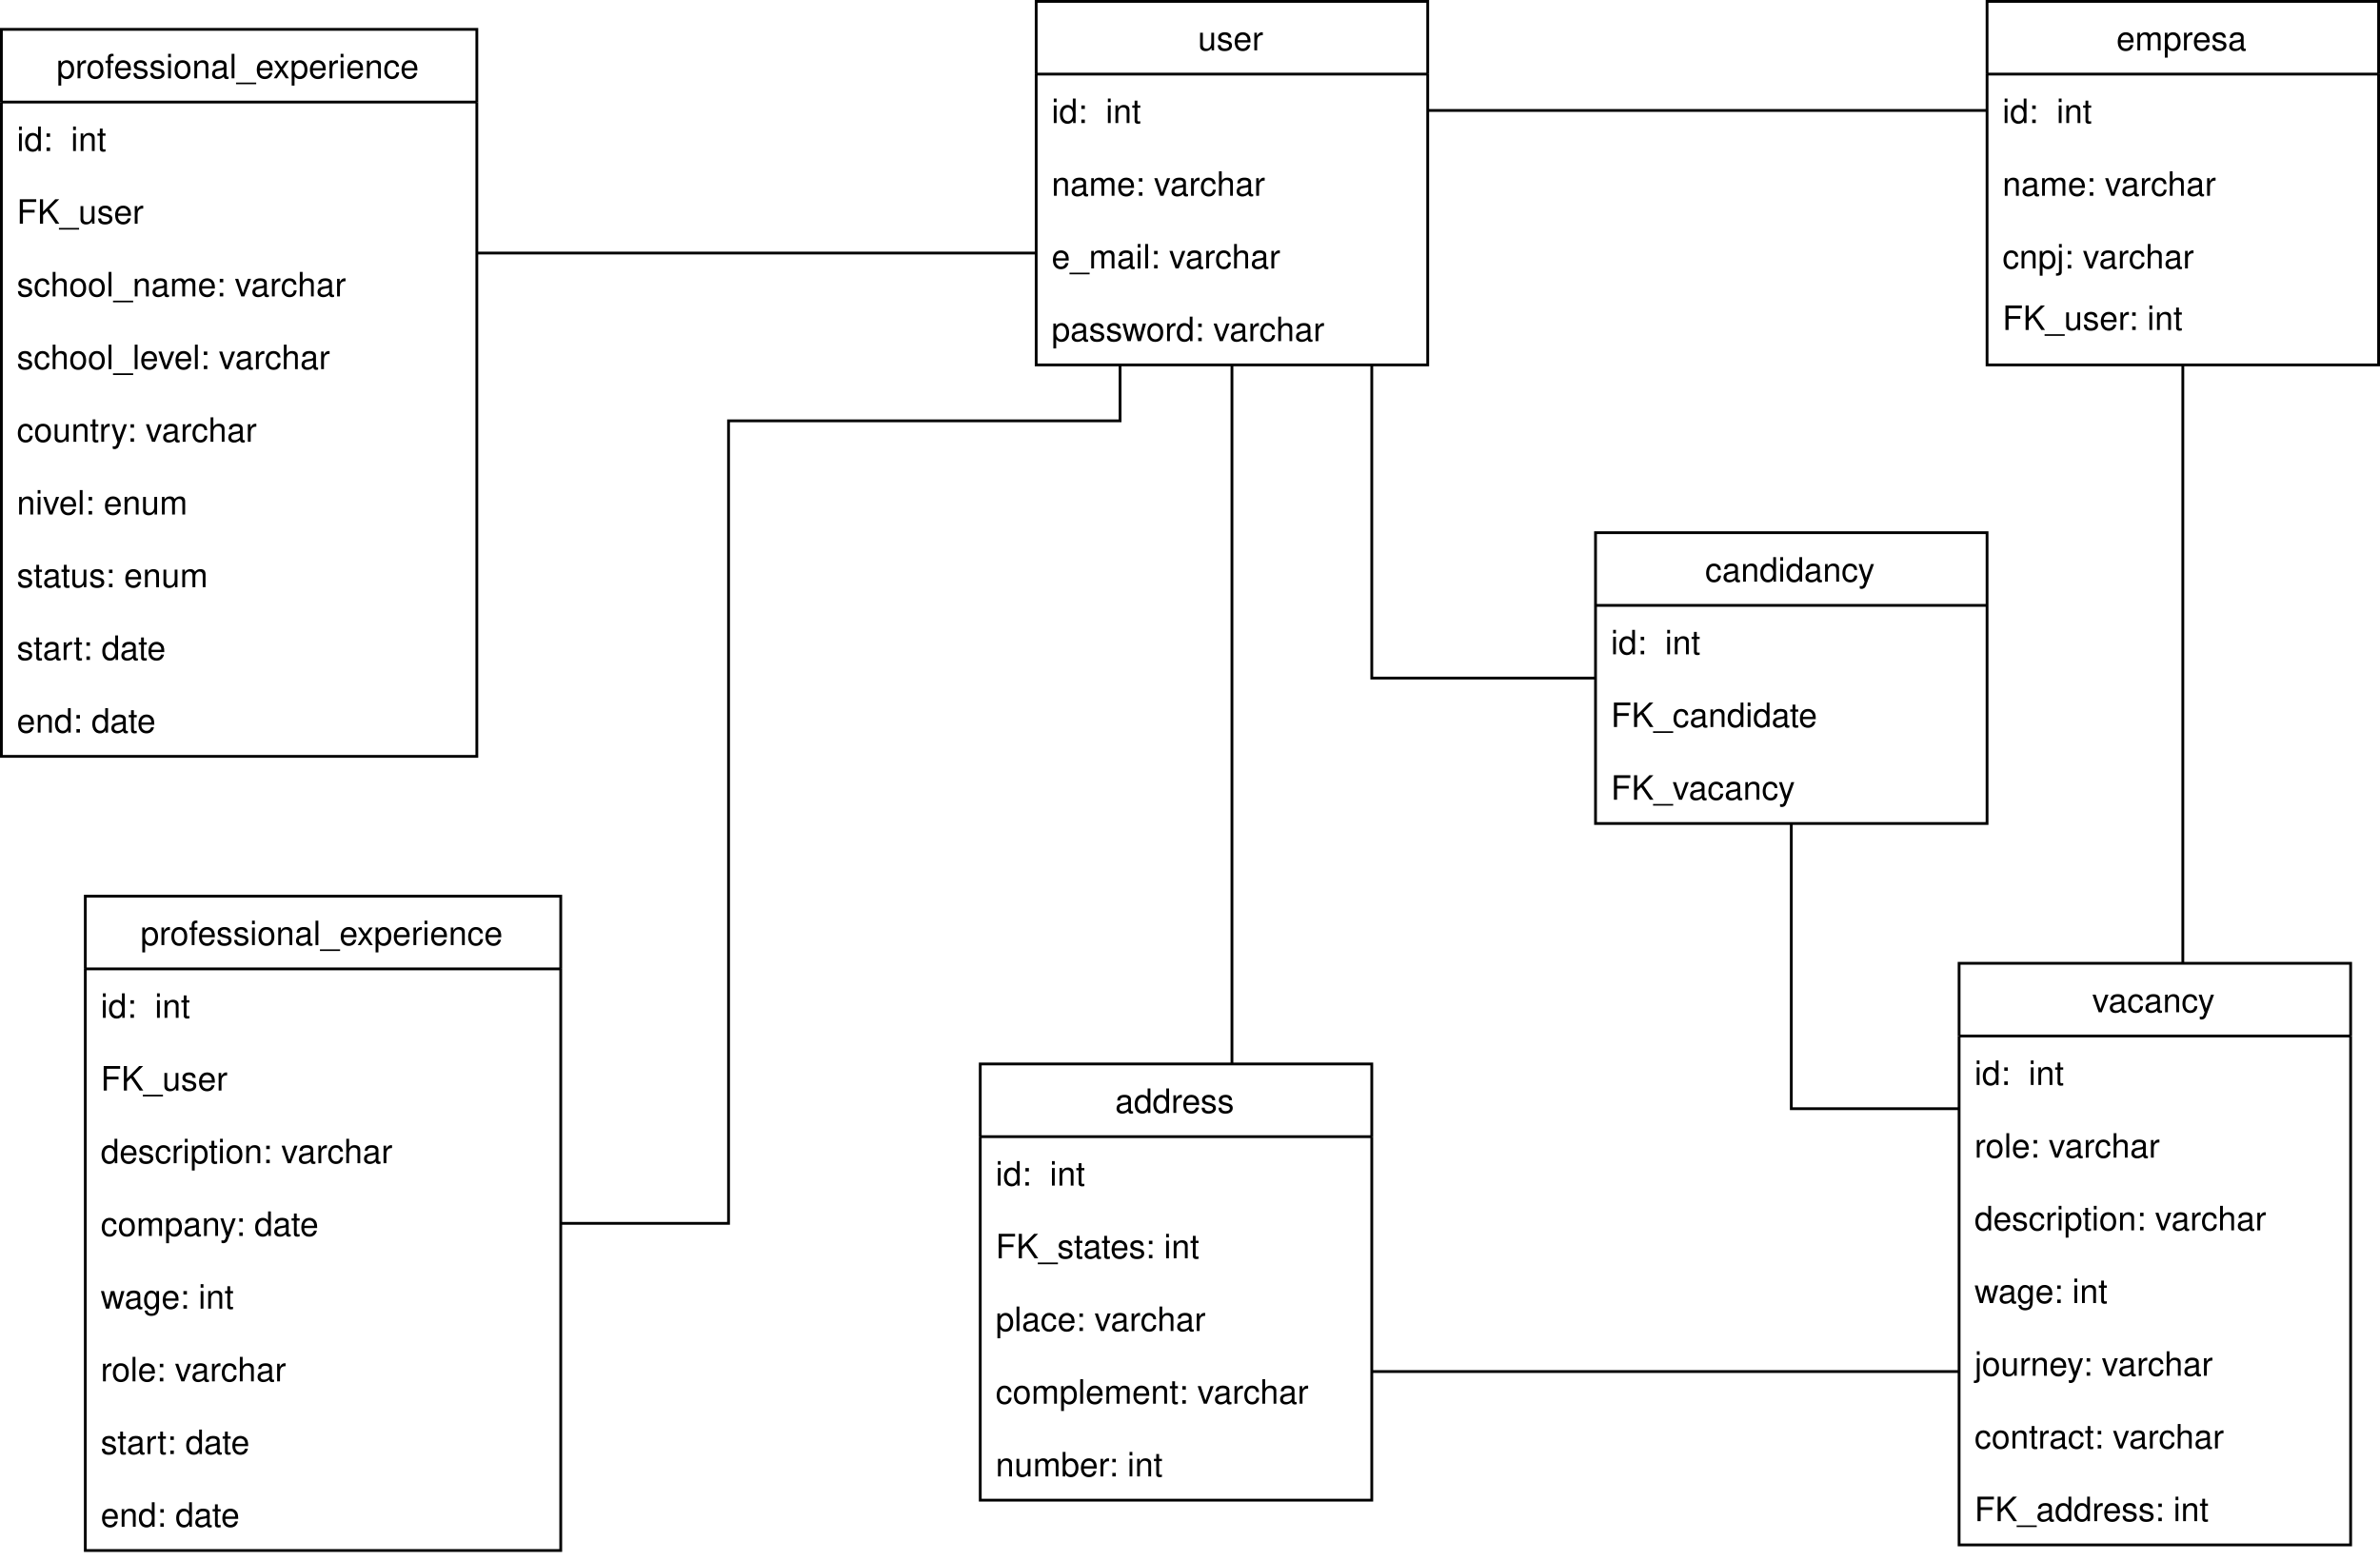
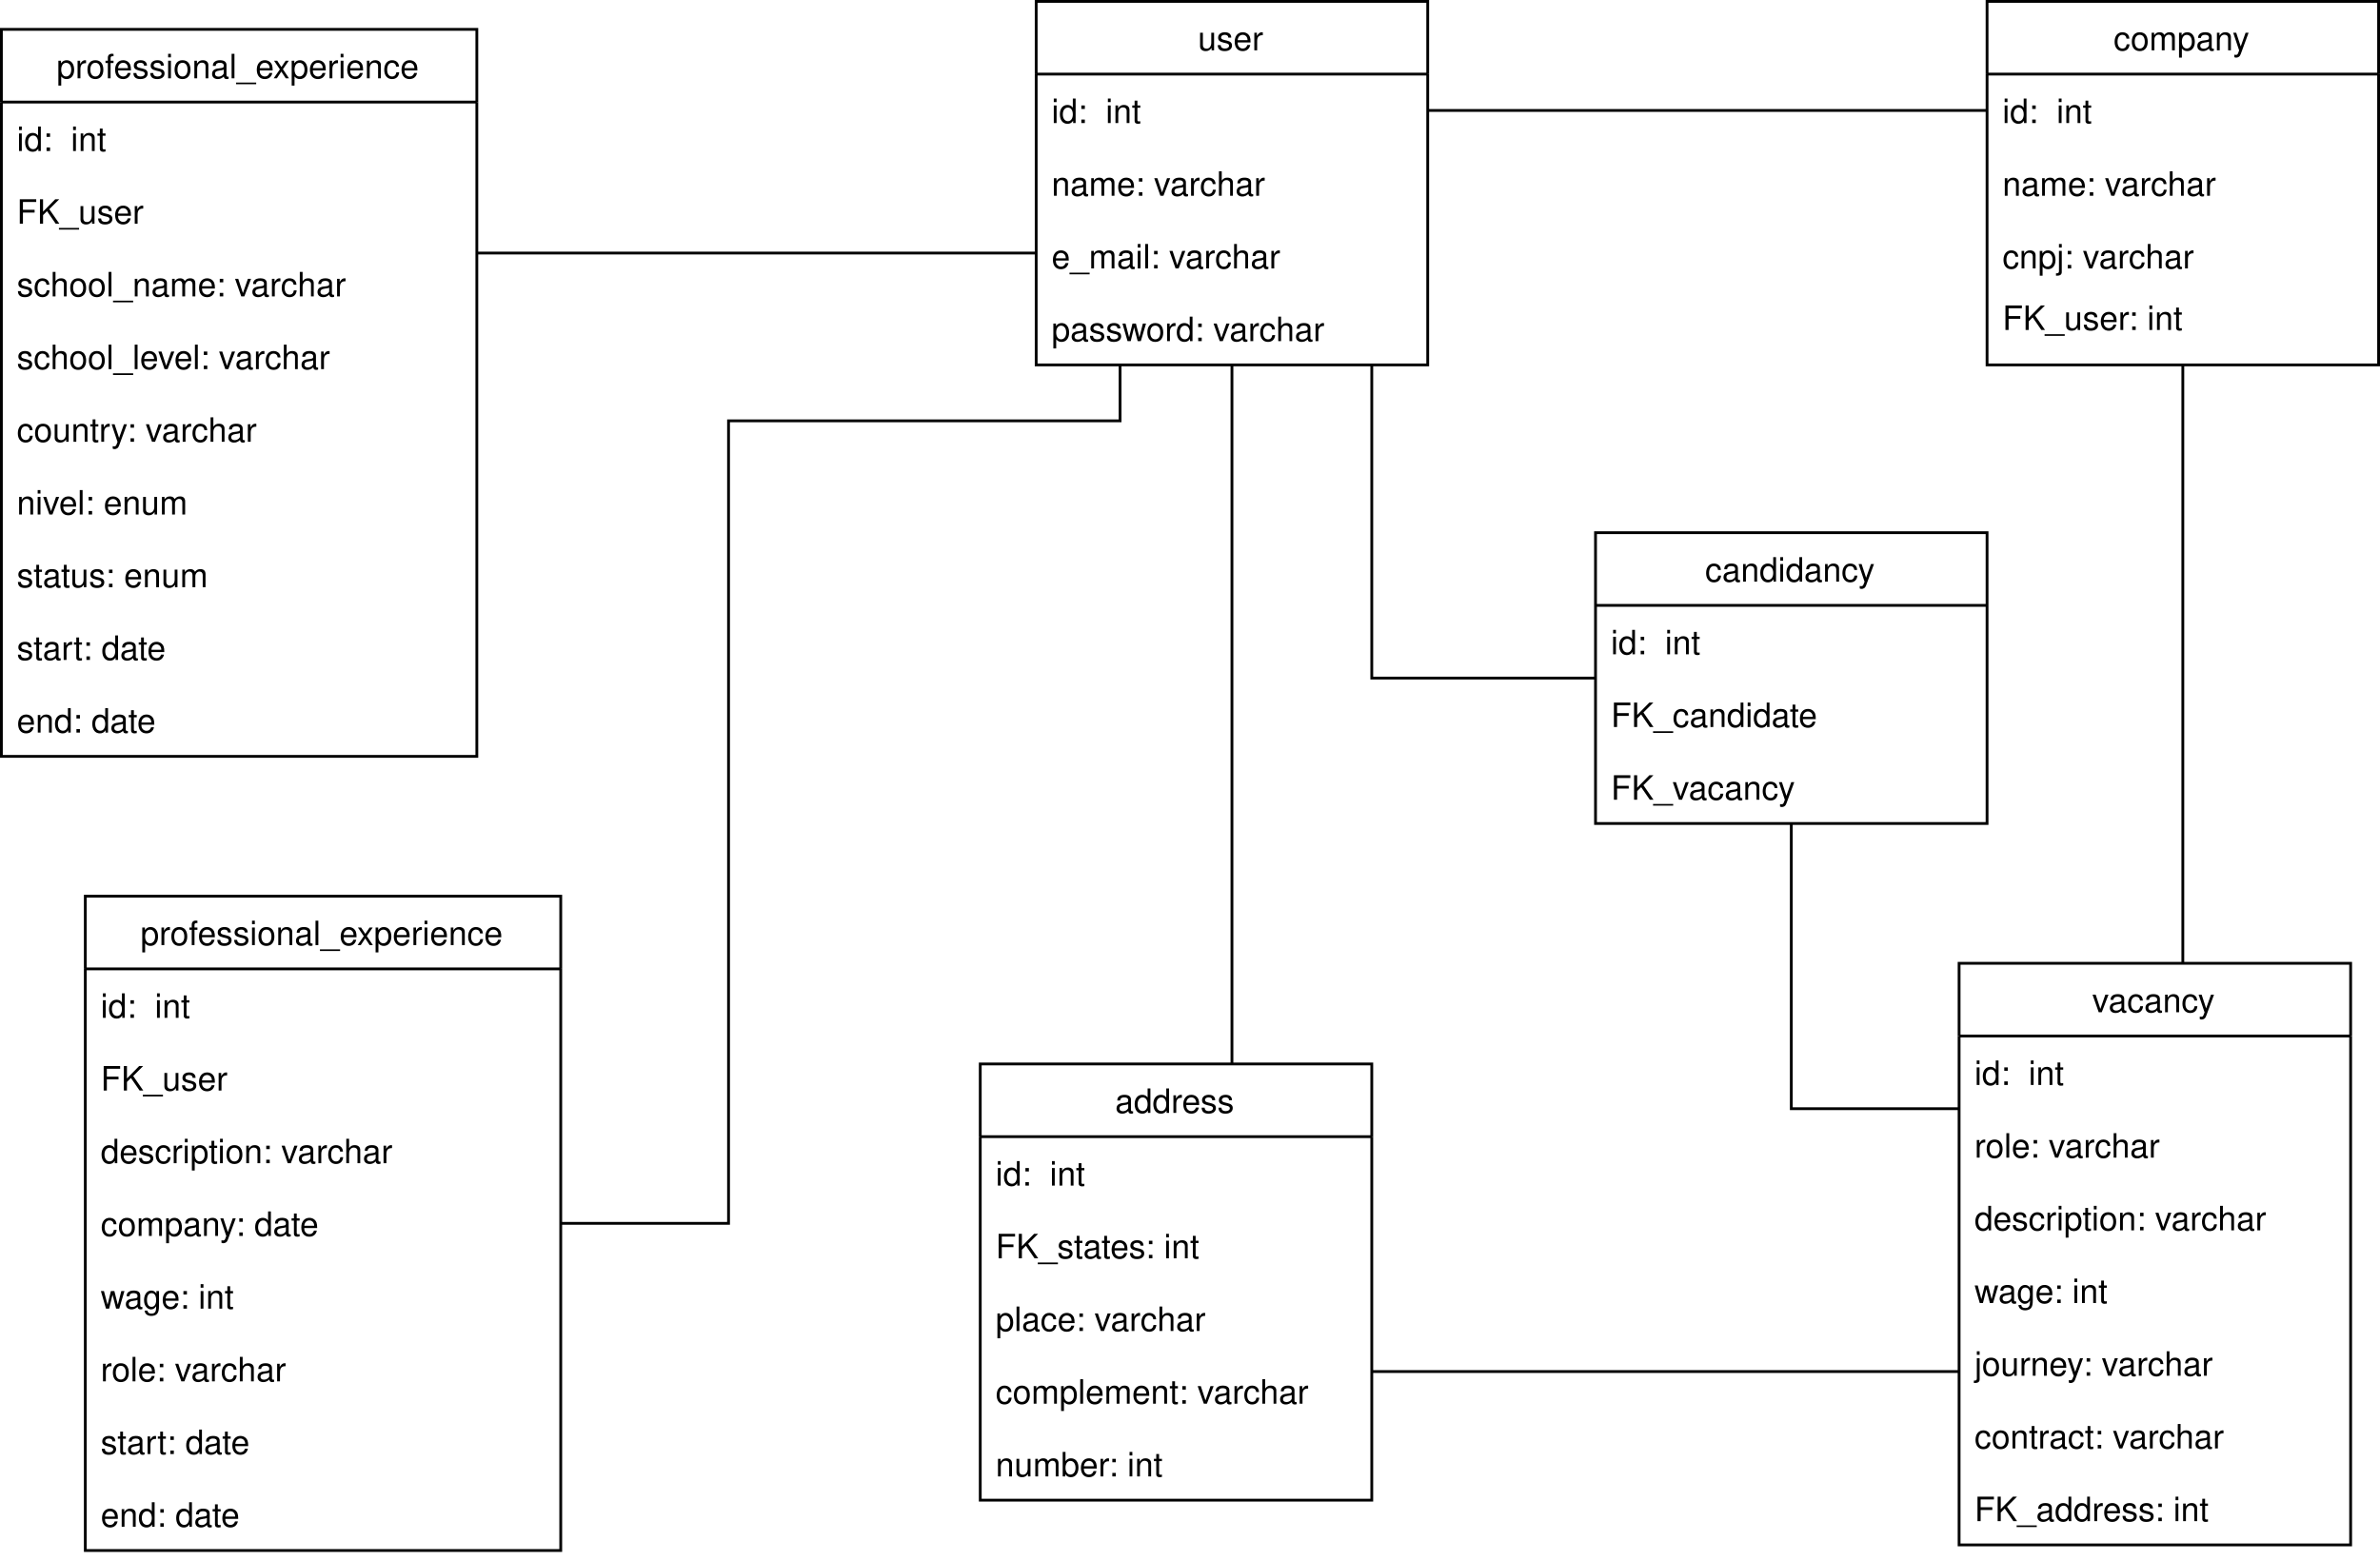
- <svg xmlns="http://www.w3.org/2000/svg" version="1.1" width="851px" height="558px" viewBox="-0.5 -0.5 851 558" content="&lt;mxfile host=&quot;app.diagrams.net&quot; modified=&quot;2021-03-05T15:33:49.068Z&quot; agent=&quot;5.0 (Windows NT 10.0; Win64; x64) AppleWebKit/537.36 (KHTML, like Gecko) Chrome/89.0.439.72 Safari/537.36&quot; etag=&quot;jON9Y9N6OAIiIZlBVrv3&quot; version=&quot;14.4.4&quot; type=&quot;device&quot;&gt;&lt;diagram id=&quot;mVUK1jNM5vMfo9IltH5T&quot; name=&quot;Page-1&quot;&gt;7Z1dc5s4FIZ/jS+7A8gf5DJxkm6m6bSz3dlu9yajgmzTgMQIObb761fCwnxIsfHaAjermcwkOhYg8RxJ5z3CZACmyfo9heniIwlRPPCccD0AtwPPcz3X4b+EZbO1jJ3J1jCnUSgrlYYv0U8kjfK4+TIKUVaryAiJWZTWjQHBGAWsZoOUklW92ozE9aumcI4Uw5cAxqr1axSyhbS646vyg99RNF/IS/ue7F8Ci8qyJ9kChmRVMYG7AZhSQtj2r2Q9RbG4ecV92R53/8qnu4ZRhFmbA8Lk2wwsN+D9Hf6L3sLnT/dx8g74snFsU/QYhfwGyCKhbEHmBMP4rrTeULLEIRKndXiprPNISMqNLjf+QIxtJE24ZISbFiyJ5acIh9eCDS9igtHWch/FsTyl2jXZ24wsaYD29KdwEUjniO3rN9hWFJ2tXEHeufeIJIjRDa9AUQxZ9FL3Biidar6rJw/lvYKbSoWURJhllTN/FgZeQY6PMZDOIUcHcL0qQ/7H9oxFqdK00pRz1jNff5p5z/88fHu4+5r8+el66T8kH9657ptnru+3EeQKU+DXmXqOUz/FtqHyqBL2sb4znNSv444b4/+4+if72j42LzBeyvu5zBBV/C9bRUkMc6+YEcwKVxR+ESyiOHyEG7IUbDMGg+eidLMgNPrJ68PCyfjHlEkX9MbibNzBpiQmtHS78qAv4mTyMhRl/LDPhfu5DdNHuK5VfIQZKxpI4himWfQ9b7I4MOGAI3xDGCPJIe9+QZSh9V5/lJ+O3Dq/AueqsiwNpW1RWZFc0PC/qgtX6B8P11PgiurXg6k3uHbEwdLBq6R5Z1kOipJn1CCjgQXjaI55MUYzcZi4WxFfnK+lmYnJ5yZLYRDh+WNe53ZYWv6Qd0GYCD92FufzzyIKQ4TzSY1BBr/vfE0OOd7Q0Q3/4X2YOr+NBiPe8Ckvu2WZ/4jqlE0J5n2BUY4Vca9YIeEZGuB7x8dhLyhmk3E76kW9s0MHCnQMEySwCyMNFlAd3hb6adBHXs/Qxwp09JTAKLbYTWKf+D1jHyrYU5hlK0JDC94keNcZ9j3LvzGNMFE1gj6kMSMSjo3tr7yGLgT7Y/sD9c3E9hN1UUhSHh5DG97/h/DeH11aeO/b8P7UmX/S2gsuJby/suF959B7D++LzEKFeoDTH5a6Seqto3vPFHV1gr//8JTn53Lwdn4/P3TXabmsG1vV5Q5D55E9b/vf1cI3cTJOQxZviwBsW9rsSqYUgd9WEZxbEJyWcnX6oWds7wa0xHAZumzkH6fLDtQ3o8vA/9VHLkS8j8d16KMDG3MH6hvamFPz+DAMufrNFOex6v2weh9e1RkOR23l+8hYUK9mb61+PzZzC1o7wqUIeHeki+r52GPiMSob1xvi3r+GV/fo0hgGNnVjlnvve3SumoYPSJLGKMm7auEbhN//Pp2rydcuk+82hWOSOmgZ25nbnb1SqP7SCm/3ZHdPj+2qkqwZzht6htNvPP87HI+rpzu2vhmpuFND5RzzAgOIg43ihVYqHpaK/rDB0G27iDi+ofnE8xTCVioeuY4c4QiXIhU9NUNASWwVg1nsvStFT80QhCgLaJSyiGBL3yj93vWip+rFVf4dOKsXDCHvXyV6qkr8wWNyjDZ2tJtF37tU9NSHPAIeNFMY2OSQYfaj3uM7NSV8/+Gp2OazE74x8n7fIR5Qd3e5YA+j0Kr2CsBjVPuk8e1Lb9xyZt+t/ueHbDd4Tx7c4Nfb4AXaDV45vBmyxM9NvHfBDrTr+Gs5WMv7RN69S/TiYtWtfEpmPGiLxIbNE1qniEYIB+pgt0v54aXcbbwIA1xplvKJDjgwtZQP1S0Wu5QfOdB3o+akpVzL3dhAV/ddim9gWNhnhq1bxbuFrWoym3bvir5uTe+WvpqCFY9pQSxTsDZ0N4Fdm3rvlrsq0u12i1nmupx7t8xVhW731c1z1+Xbu+Wu6vRcR9kZ3iB1Xa69W+qa96Dg0DI3qNuc3qO5N/ba3ILBL/I13N3juIW2ky+VfvXVp436yquSm1/bHe6tb+i1vMo0YpN+hxz7iKRfA6nfOkg8w4sYtLzV3I9N+b2+dOwdMheZ8dO2WM0B2YSfGdRd5vu0LVaFfxYsCImf7Au1TLPvMtunbbGaAJDsY/SC7FtzjcLvNOenbbKaBgh46J9Hhxa8QfBdJv60TVYzATjajXeEl4llfm7mXSb99E1WH9YQL9tYZpa6OepdJv20TVafqreZXsPSrcukn7bJ6g6uzfMaJQ7MBXK8WP7ntW0Gr/z/deDuXw==&lt;/diagram&gt;&lt;/mxfile&gt;">
+ <svg xmlns="http://www.w3.org/2000/svg" version="1.1" width="851px" height="558px" viewBox="-0.5 -0.5 851 558" content="&lt;mxfile host=&quot;app.diagrams.net&quot; modified=&quot;2021-03-05T19:28:23.762Z&quot; agent=&quot;5.0 (Windows NT 10.0; Win64; x64) AppleWebKit/537.36 (KHTML, like Gecko) Chrome/89.0.439.72 Safari/537.36&quot; etag=&quot;7xtpkeoSeDpRsENz_8uu&quot; version=&quot;14.4.4&quot; type=&quot;device&quot;&gt;&lt;diagram id=&quot;mVUK1jNM5vMfo9IltH5T&quot; name=&quot;Page-1&quot;&gt;7Z1dc5s4FIZ/jS+7A8gf5DJxkm6n6bSz3dm2e5NRQbZphMQIObb761dgYT6k2Li2wOlqJjOJjgVIPEfSeY8wGYBpvH7LYLL4QEOEB54TrgfgduB5ruc64ldm2WwtY2eyNcxZFMpKpeFz9BNJozxuvoxClNYqckoxj5K6MaCEoIDXbJAxuqpXm1Fcv2oC50gxfA4gVq1fopAvpNUdX5Uf/Imi+UJe2vdk/2JYVJY9SRcwpKuKCdwNwJRRyrd/xespwtnNK+7L9rj7Fz7dNYwhwtscEMbfZmC5AW/vyD/sFj59vMfxG+DLxvFN0WMUihsgi5TxBZ1TAvFdab1hdElClJ3WEaWyzgOliTC6wvgDcb6RNOGSU2Fa8BjLTxEJrzM2okgoQVvLfYSxPKXaNdnblC5ZgPb0p3ARyOaI7+s32FbMOlu5grxzbxGNEWcbUYEhDHn0XPcGKJ1qvqsnDxW9gptKhYRGhKeVM3/KDKKCHB9jIJ1Djg7gelWG4o/tGYtSpWmlKeesZ77+OPOe/n337d3dl/jvj9dL/138/o3r/vbM9f02glxhCvw6U89x6qfYNlQeVcI+1neGk/p13HFj/B9X/2Rf28fmGeKlvJ/LFDHF/9JVFGOYe8WMEl64YuYXwSLC4QPc0GXGNuUweCpKNwvKop+iPiycTHzMuHRBb5ydTTjYlGLKSrcrD/qcnUxehqFUHPapcD+3YfoA17WKDzDlRQMpxjBJo+95k7MDYwE4IjeUcxof8u5nxDha7/VH+enIrfMrcK4qy9JQ2haVFckFDf+runCF/vFwPQVuVv16MPUG1052sHTwKmnRWZ6DYvQJNchoYEEczYkoYjTLDsvuViQW52tp5tnkc5MmMIjI/CGvczssLX/Ju5CZqDh2hvP5ZxGFISL5pMYhh993viaHnGjo6Eb8iD5MnT9Gg5Fo+FSU3bIsfrLqjE8pEX2BUY4VCa9YocwzNMD3jo/DXlDMJuN21It6Z4cOFOgExijDnhlZsIDq8LbQT4M+8nqGPlago8cYRthiN4l94veMfahgT2CarigLLXiT4F1n2Pcs/5tphImqEfQhjRmRcGxsf+U1dCHYH9sfqG8mtp8os0NA4wSSjQ3vfyG890eXFt77Nrw/deaftPaCSwnvr2x43zn03sP7IrNQncpJ8sNSN0m9dXTvmaKuTvD37x/z/FwO3s7v54fuOi2XdWOrutxh6DyyF23/Wi18y04maMjibRGAbUubXcmUIvDbKoJzC4LTUq5OP/SM7d2AlhguQ5eN/ON02YH6ZnQZ+L/6yIWI9/G4Dn10YGPuQH1DG3NqHh+GoVC/qeI8Vr0fVu/DqzrD4aitfB8ZC+rV7K3V78dmbkFrR7gUAe+OdFG9GHs8e4zKxvWGuPev4dU9ugTDwKZuzHLvfY/O1afhMYrzrlr4BuH3v0/navK1y/i7TeGYpA5axnbmdmevFKqvWuHtnuzu6bFdVZI1w3lDz3D6jed/h+Nx9XTH1jcjFXdqqJxjnmEASWA3ege/IBX9YYOh23YRcXxD84nnKYStVDxyHTnCES5FKnpqhoBRbBWDWey9K0VPzRCEKA1YlPCIEkvfKP3e9aKn6sVV/h04qxcMIe9fJXqqSvwhYnKCNna0m0Xfu1T01Ic8AhE0MxjY5JBh9qPe4zs1JXz//rHY5rMTvjHyft8hHlB3d4VgD6PQqvYKwGNU+6Tx7Utv3HJm363+54dsN3hPHtzg9W3wAu0GrxzeHFni5ybeu2AH2nX8pRys5X0i794lenGx6lY+ozMRtEXZhs0jWieIRYgE6mC3S/nhpdxtvAgDXGmW8okOODC1lA/VLRa7lB850Hej5qSlXMvd2EBX912Kb2BY2GeGrVvFu4WtajKbdu+Kvm5N75a+moItvi2dk7ehuwns2tR7t9xVkW63W8wy1+Xcu2WuKnS7r26euy7f3i13VafnOsrO8Aap63Lt3VJXN9QRCS1zg7rN6T2a+81em1sweCVfw909jltoO/lS6Rdffdqor7wqufm13eHe+oZey6tMIzbpd8ixj0j6NZD6rYPEM7yIQctbzf3YlN/LS8feIXORGT9ti9UckE34mUHdZb5P22JV+KfBglL8aF+oZZp9l9k+bYvVBIBkj9Ezsm/NNQq/05yftslqGiAQoX8eHVrwBsF3mfjTNlnNBJBoN94RWcaW+bmZd5n00zdZfVgje9nGMrXUzVHvMumnbbL6VL3N9BqWbl0m/bRNVndwbZ7XKHFgLpATxfI/r20zeOX/rwN3/wE=&lt;/diagram&gt;&lt;/mxfile&gt;">
  <defs>
    <clipPath id="mx-clip-374-31-132-26-0">
      <rect x="374" y="31" width="132" height="26" />
    </clipPath>
    <clipPath id="mx-clip-374-57-132-26-0">
      <rect x="374" y="57" width="132" height="26" />
    </clipPath>
    <clipPath id="mx-clip-374-83-132-26-0">
      <rect x="374" y="83" width="132" height="26" />
    </clipPath>
    <clipPath id="mx-clip-374-109-132-26-0">
      <rect x="374" y="109" width="132" height="26" />
    </clipPath>
    <clipPath id="mx-clip-714-31-132-26-0">
      <rect x="714" y="31" width="132" height="26" />
    </clipPath>
    <clipPath id="mx-clip-714-57-132-26-0">
      <rect x="714" y="57" width="132" height="26" />
    </clipPath>
    <clipPath id="mx-clip-714-83-132-22-0">
      <rect x="714" y="83" width="132" height="22" />
    </clipPath>
    <clipPath id="mx-clip-714-105-132-30-0">
      <rect x="714" y="105" width="132" height="30" />
    </clipPath>
    <clipPath id="mx-clip-354-411-132-26-0">
      <rect x="354" y="411" width="132" height="26" />
    </clipPath>
    <clipPath id="mx-clip-354-437-132-26-0">
      <rect x="354" y="437" width="132" height="26" />
    </clipPath>
    <clipPath id="mx-clip-354-463-132-26-0">
      <rect x="354" y="463" width="132" height="26" />
    </clipPath>
    <clipPath id="mx-clip-354-489-132-26-0">
      <rect x="354" y="489" width="132" height="26" />
    </clipPath>
    <clipPath id="mx-clip-354-515-132-26-0">
      <rect x="354" y="515" width="132" height="26" />
    </clipPath>
    <clipPath id="mx-clip-704-375-132-26-0">
      <rect x="704" y="375" width="132" height="26" />
    </clipPath>
    <clipPath id="mx-clip-704-401-132-26-0">
      <rect x="704" y="401" width="132" height="26" />
    </clipPath>
    <clipPath id="mx-clip-704-427-132-26-0">
      <rect x="704" y="427" width="132" height="26" />
    </clipPath>
    <clipPath id="mx-clip-704-453-132-26-0">
      <rect x="704" y="453" width="132" height="26" />
    </clipPath>
    <clipPath id="mx-clip-704-479-132-26-0">
      <rect x="704" y="479" width="132" height="26" />
    </clipPath>
    <clipPath id="mx-clip-704-505-132-26-0">
      <rect x="704" y="505" width="132" height="26" />
    </clipPath>
    <clipPath id="mx-clip-704-531-132-26-0">
      <rect x="704" y="531" width="132" height="26" />
    </clipPath>
    <clipPath id="mx-clip-574-221-132-26-0">
      <rect x="574" y="221" width="132" height="26" />
    </clipPath>
    <clipPath id="mx-clip-574-247-132-26-0">
      <rect x="574" y="247" width="132" height="26" />
    </clipPath>
    <clipPath id="mx-clip-574-273-132-26-0">
      <rect x="574" y="273" width="132" height="26" />
    </clipPath>
    <clipPath id="mx-clip-34-351-162-26-0">
      <rect x="34" y="351" width="162" height="26" />
    </clipPath>
    <clipPath id="mx-clip-34-377-162-26-0">
      <rect x="34" y="377" width="162" height="26" />
    </clipPath>
    <clipPath id="mx-clip-34-403-162-26-0">
      <rect x="34" y="403" width="162" height="26" />
    </clipPath>
    <clipPath id="mx-clip-34-429-162-26-0">
      <rect x="34" y="429" width="162" height="26" />
    </clipPath>
    <clipPath id="mx-clip-34-455-162-26-0">
      <rect x="34" y="455" width="162" height="26" />
    </clipPath>
    <clipPath id="mx-clip-34-481-162-26-0">
      <rect x="34" y="481" width="162" height="26" />
    </clipPath>
    <clipPath id="mx-clip-34-507-162-26-0">
      <rect x="34" y="507" width="162" height="26" />
    </clipPath>
    <clipPath id="mx-clip-34-533-162-26-0">
      <rect x="34" y="533" width="162" height="26" />
    </clipPath>
    <clipPath id="mx-clip-4-41-162-26-0">
      <rect x="4" y="41" width="162" height="26" />
    </clipPath>
    <clipPath id="mx-clip-4-67-162-26-0">
      <rect x="4" y="67" width="162" height="26" />
    </clipPath>
    <clipPath id="mx-clip-4-93-162-26-0">
      <rect x="4" y="93" width="162" height="26" />
    </clipPath>
    <clipPath id="mx-clip-4-119-162-26-0">
      <rect x="4" y="119" width="162" height="26" />
    </clipPath>
    <clipPath id="mx-clip-4-145-162-26-0">
      <rect x="4" y="145" width="162" height="26" />
    </clipPath>
    <clipPath id="mx-clip-4-171-162-26-0">
      <rect x="4" y="171" width="162" height="26" />
    </clipPath>
    <clipPath id="mx-clip-4-197-162-26-0">
      <rect x="4" y="197" width="162" height="26" />
    </clipPath>
    <clipPath id="mx-clip-4-223-162-26-0">
      <rect x="4" y="223" width="162" height="26" />
    </clipPath>
    <clipPath id="mx-clip-4-249-162-26-0">
      <rect x="4" y="249" width="162" height="26" />
    </clipPath>
  </defs>
  <g>
    <path d="M 490 130 L 490 242 L 570 242" fill="none" stroke="#000000" stroke-miterlimit="10" pointer-events="stroke" />
    <path d="M 370 90 L 330 90 L 170 90" fill="none" stroke="#000000" stroke-miterlimit="10" pointer-events="stroke" />
    <path d="M 370 26 L 370 0 L 510 0 L 510 26" fill="none" stroke="#000000" stroke-miterlimit="10" pointer-events="all" />
    <path d="M 370 26 L 370 130 L 510 130 L 510 26" fill="none" stroke="#000000" stroke-miterlimit="10" pointer-events="none" />
    <path d="M 370 26 L 510 26" fill="none" stroke="#000000" stroke-miterlimit="10" pointer-events="none" />
    <g fill="#000000" font-family="Helvetica" pointer-events="none" text-anchor="middle" font-size="12px">
      <text x="439.5" y="17.5">user</text>
    </g>
    <g fill="#000000" font-family="Helvetica" pointer-events="none" clip-path="url(#mx-clip-374-31-132-26-0)" font-size="12px">
      <text x="375.5" y="43.5">id:  int</text>
    </g>
    <g fill="#000000" font-family="Helvetica" pointer-events="none" clip-path="url(#mx-clip-374-57-132-26-0)" font-size="12px">
      <text x="375.5" y="69.5">name: varchar</text>
    </g>
    <g fill="#000000" font-family="Helvetica" pointer-events="none" clip-path="url(#mx-clip-374-83-132-26-0)" font-size="12px">
      <text x="375.5" y="95.5">e_mail: varchar</text>
    </g>
    <g fill="#000000" font-family="Helvetica" pointer-events="none" clip-path="url(#mx-clip-374-109-132-26-0)" font-size="12px">
      <text x="375.5" y="121.5">password: varchar</text>
    </g>
    <path d="M 780 130 L 780 260 L 780 344" fill="none" stroke="#000000" stroke-miterlimit="10" pointer-events="none" />
    <path d="M 710 26 L 710 0 L 850 0 L 850 26" fill="none" stroke="#000000" stroke-miterlimit="10" pointer-events="none" />
    <path d="M 710 26 L 710 130 L 850 130 L 850 26" fill="none" stroke="#000000" stroke-miterlimit="10" pointer-events="none" />
    <path d="M 710 26 L 850 26" fill="none" stroke="#000000" stroke-miterlimit="10" pointer-events="none" />
    <g fill="#000000" font-family="Helvetica" pointer-events="none" text-anchor="middle" font-size="12px">
-       <text x="779.5" y="17.5">empresa</text>
+       <text x="779.5" y="17.5">company</text>
    </g>
    <g fill="#000000" font-family="Helvetica" pointer-events="none" clip-path="url(#mx-clip-714-31-132-26-0)" font-size="12px">
      <text x="715.5" y="43.5">id:  int</text>
    </g>
    <g fill="#000000" font-family="Helvetica" pointer-events="none" clip-path="url(#mx-clip-714-57-132-26-0)" font-size="12px">
      <text x="715.5" y="69.5">name: varchar</text>
    </g>
    <g fill="#000000" font-family="Helvetica" pointer-events="none" clip-path="url(#mx-clip-714-83-132-22-0)" font-size="12px">
      <text x="715.5" y="95.5">cnpj: varchar</text>
    </g>
    <g fill="#000000" font-family="Helvetica" pointer-events="none" clip-path="url(#mx-clip-714-105-132-30-0)" font-size="12px">
      <text x="715.5" y="117.5">FK_user: int</text>
    </g>
    <path d="M 710 39 L 510 39" fill="none" stroke="#000000" stroke-miterlimit="10" pointer-events="none" />
    <path d="M 440 380 L 440 260 L 440 130" fill="none" stroke="#000000" stroke-miterlimit="10" pointer-events="none" />
    <path d="M 490 490 L 520 490 L 700 490" fill="none" stroke="#000000" stroke-miterlimit="10" pointer-events="none" />
    <path d="M 350 406 L 350 380 L 490 380 L 490 406" fill="none" stroke="#000000" stroke-miterlimit="10" pointer-events="none" />
    <path d="M 350 406 L 350 536 L 490 536 L 490 406" fill="none" stroke="#000000" stroke-miterlimit="10" pointer-events="none" />
    <path d="M 350 406 L 490 406" fill="none" stroke="#000000" stroke-miterlimit="10" pointer-events="none" />
    <g fill="#000000" font-family="Helvetica" pointer-events="none" text-anchor="middle" font-size="12px">
      <text x="419.5" y="397.5">address</text>
    </g>
    <g fill="#000000" font-family="Helvetica" pointer-events="none" clip-path="url(#mx-clip-354-411-132-26-0)" font-size="12px">
      <text x="355.5" y="423.5">id:  int</text>
    </g>
    <g fill="#000000" font-family="Helvetica" pointer-events="none" clip-path="url(#mx-clip-354-437-132-26-0)" font-size="12px">
      <text x="355.5" y="449.5">FK_states: int</text>
    </g>
    <g fill="#000000" font-family="Helvetica" pointer-events="none" clip-path="url(#mx-clip-354-463-132-26-0)" font-size="12px">
      <text x="355.5" y="475.5">place: varchar</text>
    </g>
    <g fill="#000000" font-family="Helvetica" pointer-events="none" clip-path="url(#mx-clip-354-489-132-26-0)" font-size="12px">
      <text x="355.5" y="501.5">complement: varchar</text>
    </g>
    <g fill="#000000" font-family="Helvetica" pointer-events="none" clip-path="url(#mx-clip-354-515-132-26-0)" font-size="12px">
      <text x="355.5" y="527.5">number: int</text>
    </g>
    <path d="M 700 396 L 690 396 L 640 396 L 640 294" fill="none" stroke="#000000" stroke-miterlimit="10" pointer-events="none" />
    <path d="M 700 370 L 700 344 L 840 344 L 840 370" fill="none" stroke="#000000" stroke-miterlimit="10" pointer-events="none" />
    <path d="M 700 370 L 700 552 L 840 552 L 840 370" fill="none" stroke="#000000" stroke-miterlimit="10" pointer-events="none" />
    <path d="M 700 370 L 840 370" fill="none" stroke="#000000" stroke-miterlimit="10" pointer-events="none" />
    <g fill="#000000" font-family="Helvetica" pointer-events="none" text-anchor="middle" font-size="12px">
      <text x="769.5" y="361.5">vacancy</text>
    </g>
    <g fill="#000000" font-family="Helvetica" pointer-events="none" clip-path="url(#mx-clip-704-375-132-26-0)" font-size="12px">
      <text x="705.5" y="387.5">id:  int</text>
    </g>
    <g fill="#000000" font-family="Helvetica" pointer-events="none" clip-path="url(#mx-clip-704-401-132-26-0)" font-size="12px">
      <text x="705.5" y="413.5">role: varchar</text>
    </g>
    <g fill="#000000" font-family="Helvetica" pointer-events="none" clip-path="url(#mx-clip-704-427-132-26-0)" font-size="12px">
      <text x="705.5" y="439.5">description: varchar</text>
    </g>
    <g fill="#000000" font-family="Helvetica" pointer-events="none" clip-path="url(#mx-clip-704-453-132-26-0)" font-size="12px">
      <text x="705.5" y="465.5">wage: int</text>
    </g>
    <g fill="#000000" font-family="Helvetica" pointer-events="none" clip-path="url(#mx-clip-704-479-132-26-0)" font-size="12px">
      <text x="705.5" y="491.5">journey: varchar</text>
    </g>
    <g fill="#000000" font-family="Helvetica" pointer-events="none" clip-path="url(#mx-clip-704-505-132-26-0)" font-size="12px">
      <text x="705.5" y="517.5">contract: varchar</text>
    </g>
    <g fill="#000000" font-family="Helvetica" pointer-events="none" clip-path="url(#mx-clip-704-531-132-26-0)" font-size="12px">
      <text x="705.5" y="543.5">FK_address: int</text>
    </g>
    <path d="M 570 216 L 570 190 L 710 190 L 710 216" fill="none" stroke="#000000" stroke-miterlimit="10" pointer-events="none" />
    <path d="M 570 216 L 570 294 L 710 294 L 710 216" fill="none" stroke="#000000" stroke-miterlimit="10" pointer-events="none" />
    <path d="M 570 216 L 710 216" fill="none" stroke="#000000" stroke-miterlimit="10" pointer-events="none" />
    <g fill="#000000" font-family="Helvetica" pointer-events="none" text-anchor="middle" font-size="12px">
      <text x="639.5" y="207.5">candidancy</text>
    </g>
    <g fill="#000000" font-family="Helvetica" pointer-events="none" clip-path="url(#mx-clip-574-221-132-26-0)" font-size="12px">
      <text x="575.5" y="233.5">id:  int</text>
    </g>
    <g fill="#000000" font-family="Helvetica" pointer-events="none" clip-path="url(#mx-clip-574-247-132-26-0)" font-size="12px">
      <text x="575.5" y="259.5">FK_candidate</text>
    </g>
    <g fill="#000000" font-family="Helvetica" pointer-events="none" clip-path="url(#mx-clip-574-273-132-26-0)" font-size="12px">
      <text x="575.5" y="285.5">FK_vacancy</text>
    </g>
    <path d="M 30 346 L 30 320 L 200 320 L 200 346" fill="none" stroke="#000000" stroke-miterlimit="10" pointer-events="none" />
    <path d="M 30 346 L 30 554 L 200 554 L 200 346" fill="none" stroke="#000000" stroke-miterlimit="10" pointer-events="none" />
    <path d="M 30 346 L 200 346" fill="none" stroke="#000000" stroke-miterlimit="10" pointer-events="none" />
    <g fill="#000000" font-family="Helvetica" pointer-events="none" text-anchor="middle" font-size="12px">
      <text x="114.5" y="337.5">professional_experience</text>
    </g>
    <g fill="#000000" font-family="Helvetica" pointer-events="none" clip-path="url(#mx-clip-34-351-162-26-0)" font-size="12px">
      <text x="35.5" y="363.5">id:  int</text>
    </g>
    <g fill="#000000" font-family="Helvetica" pointer-events="none" clip-path="url(#mx-clip-34-377-162-26-0)" font-size="12px">
      <text x="35.5" y="389.5">FK_user</text>
    </g>
    <g fill="#000000" font-family="Helvetica" pointer-events="none" clip-path="url(#mx-clip-34-403-162-26-0)" font-size="12px">
      <text x="35.5" y="415.5">description: varchar</text>
    </g>
    <g fill="#000000" font-family="Helvetica" pointer-events="none" clip-path="url(#mx-clip-34-429-162-26-0)" font-size="12px">
      <text x="35.5" y="441.5">company: date</text>
    </g>
    <g fill="#000000" font-family="Helvetica" pointer-events="none" clip-path="url(#mx-clip-34-455-162-26-0)" font-size="12px">
      <text x="35.5" y="467.5">wage: int</text>
    </g>
    <g fill="#000000" font-family="Helvetica" pointer-events="none" clip-path="url(#mx-clip-34-481-162-26-0)" font-size="12px">
      <text x="35.5" y="493.5">role: varchar</text>
    </g>
    <g fill="#000000" font-family="Helvetica" pointer-events="none" clip-path="url(#mx-clip-34-507-162-26-0)" font-size="12px">
      <text x="35.5" y="519.5">start: date</text>
    </g>
    <g fill="#000000" font-family="Helvetica" pointer-events="none" clip-path="url(#mx-clip-34-533-162-26-0)" font-size="12px">
      <text x="35.5" y="545.5">end: date</text>
    </g>
    <path d="M 200 437 L 260 437 L 260 150 L 400 150 L 400 130" fill="none" stroke="#000000" stroke-miterlimit="10" pointer-events="none" />
    <path d="M 0 36 L 0 10 L 170 10 L 170 36" fill="none" stroke="#000000" stroke-miterlimit="10" pointer-events="none" />
    <path d="M 0 36 L 0 270 L 170 270 L 170 36" fill="none" stroke="#000000" stroke-miterlimit="10" pointer-events="none" />
    <path d="M 0 36 L 170 36" fill="none" stroke="#000000" stroke-miterlimit="10" pointer-events="none" />
    <g fill="#000000" font-family="Helvetica" pointer-events="none" text-anchor="middle" font-size="12px">
      <text x="84.5" y="27.5">professional_experience</text>
    </g>
    <g fill="#000000" font-family="Helvetica" pointer-events="none" clip-path="url(#mx-clip-4-41-162-26-0)" font-size="12px">
      <text x="5.5" y="53.5">id:  int</text>
    </g>
    <g fill="#000000" font-family="Helvetica" pointer-events="none" clip-path="url(#mx-clip-4-67-162-26-0)" font-size="12px">
      <text x="5.5" y="79.5">FK_user</text>
    </g>
    <g fill="#000000" font-family="Helvetica" pointer-events="none" clip-path="url(#mx-clip-4-93-162-26-0)" font-size="12px">
      <text x="5.5" y="105.5">school_name: varchar</text>
    </g>
    <g fill="#000000" font-family="Helvetica" pointer-events="none" clip-path="url(#mx-clip-4-119-162-26-0)" font-size="12px">
      <text x="5.5" y="131.5">school_level: varchar</text>
    </g>
    <g fill="#000000" font-family="Helvetica" pointer-events="none" clip-path="url(#mx-clip-4-145-162-26-0)" font-size="12px">
      <text x="5.5" y="157.5">country: varchar</text>
    </g>
    <g fill="#000000" font-family="Helvetica" pointer-events="none" clip-path="url(#mx-clip-4-171-162-26-0)" font-size="12px">
      <text x="5.5" y="183.5">nivel: enum</text>
    </g>
    <g fill="#000000" font-family="Helvetica" pointer-events="none" clip-path="url(#mx-clip-4-197-162-26-0)" font-size="12px">
      <text x="5.5" y="209.5">status: enum</text>
    </g>
    <g fill="#000000" font-family="Helvetica" pointer-events="none" clip-path="url(#mx-clip-4-223-162-26-0)" font-size="12px">
      <text x="5.5" y="235.5">start: date</text>
    </g>
    <g fill="#000000" font-family="Helvetica" pointer-events="none" clip-path="url(#mx-clip-4-249-162-26-0)" font-size="12px">
      <text x="5.5" y="261.5">end: date</text>
    </g>
  </g>
</svg>
